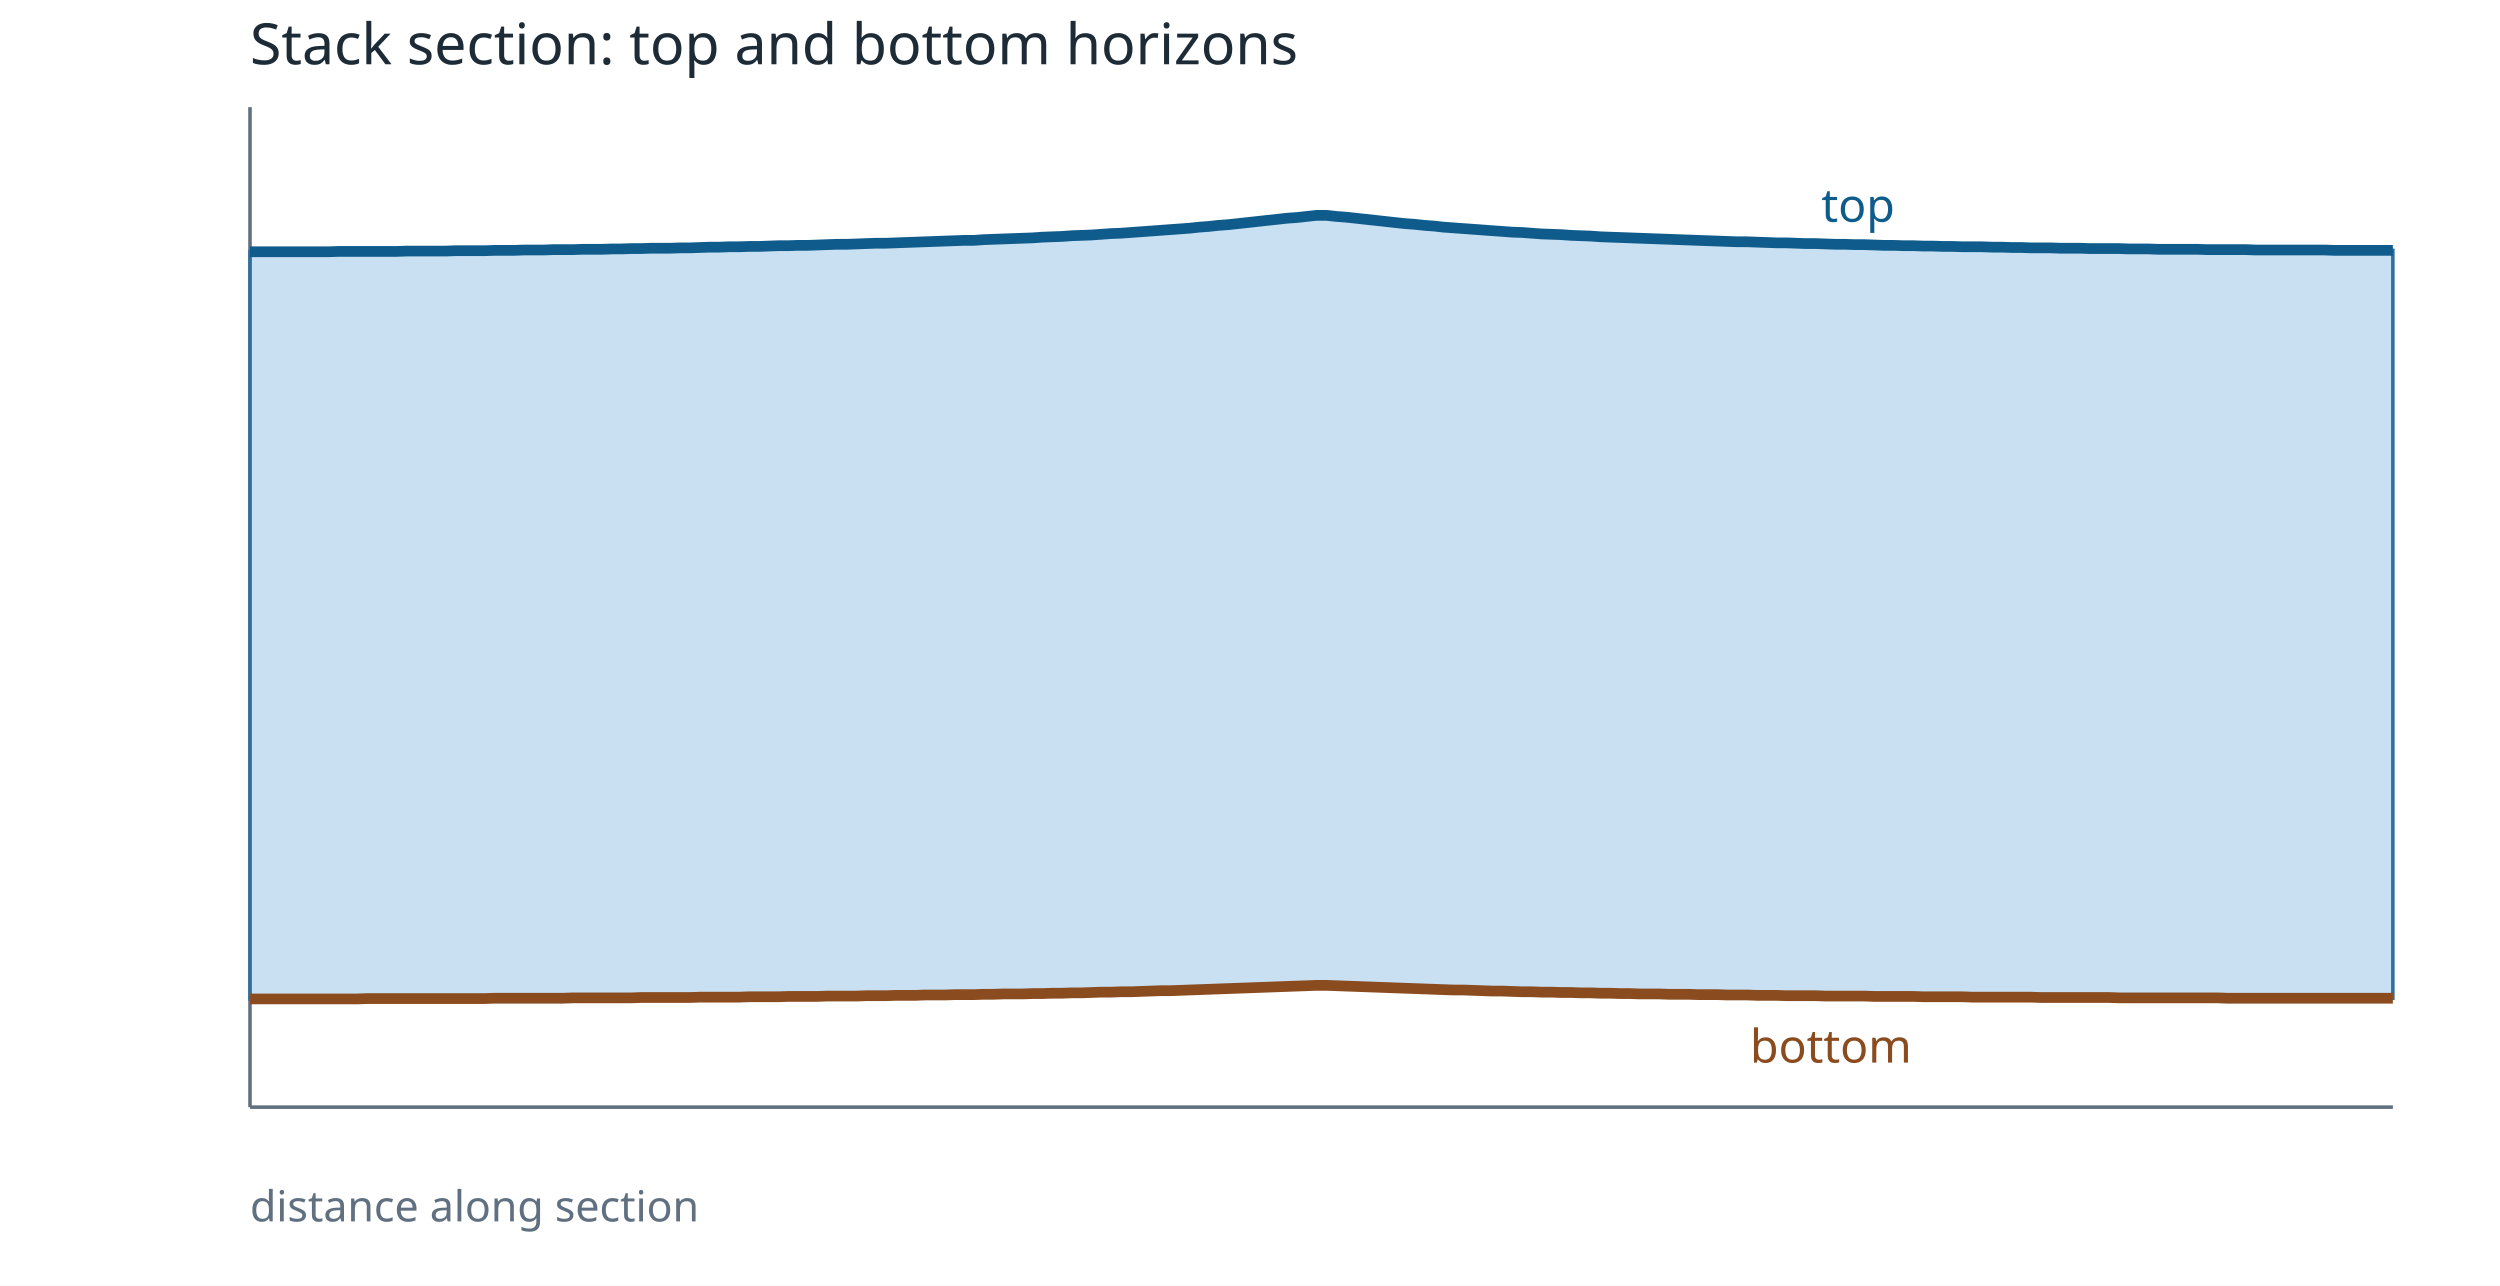
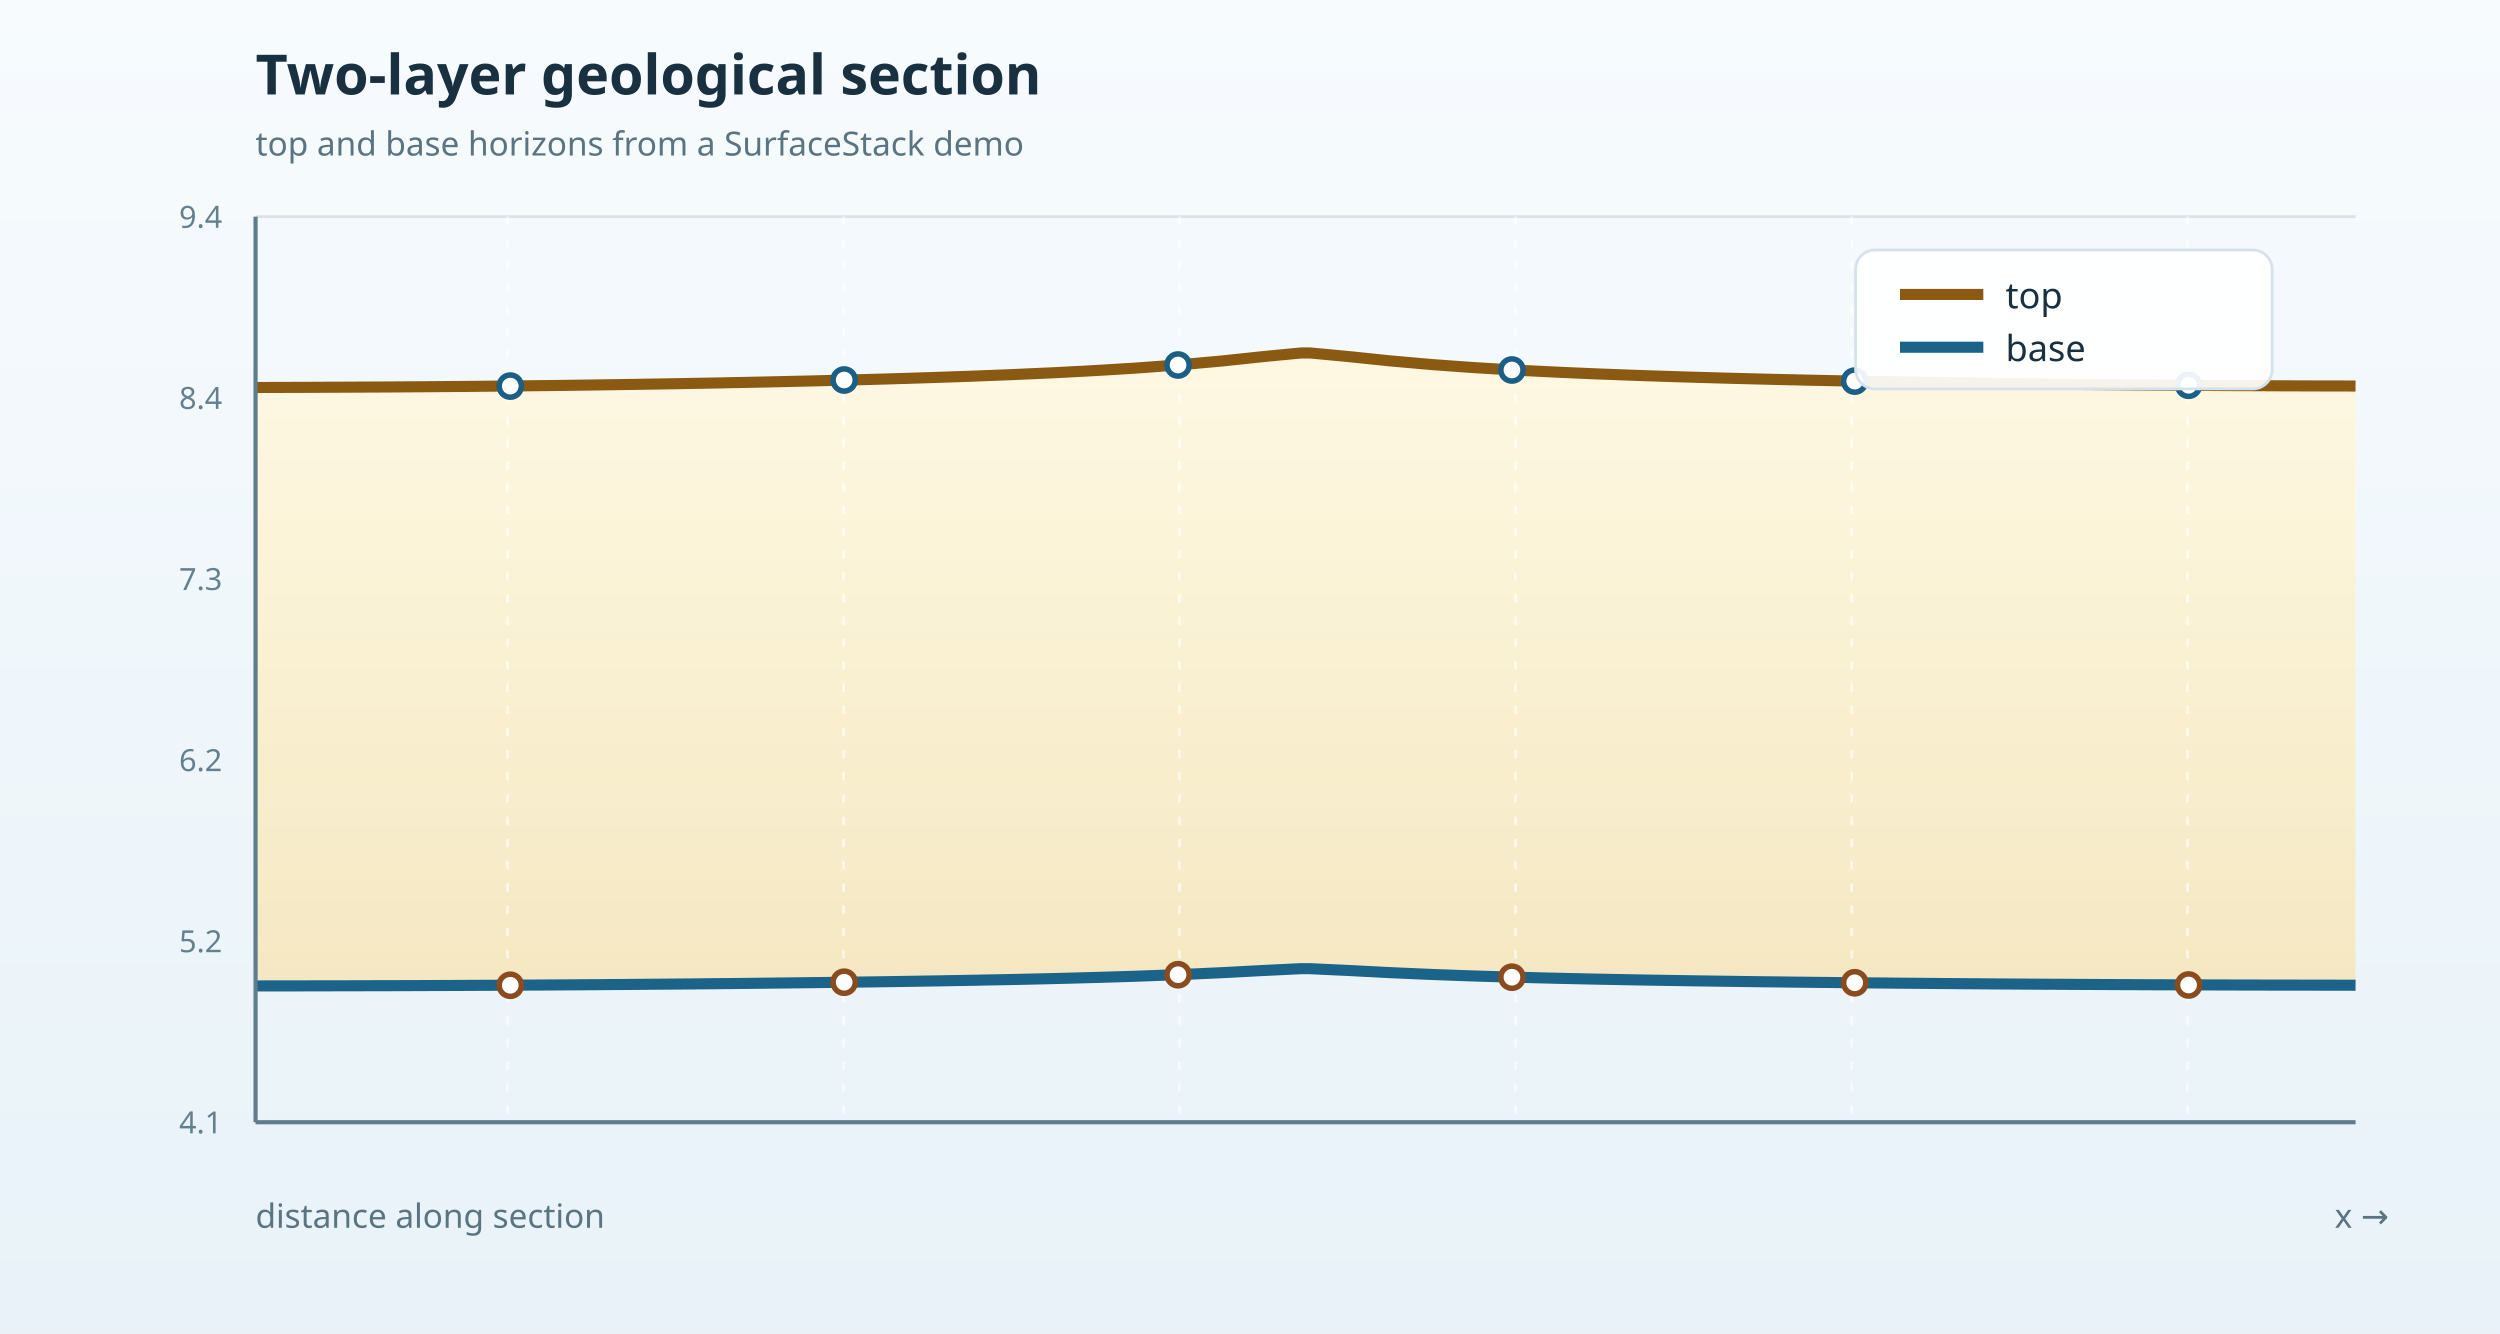
- <svg xmlns="http://www.w3.org/2000/svg" viewBox="0 0 700 360" width="700" role="img" aria-label="stacked surface section">
-   <rect width="100%" height="100%" fill="#ffffff" />
-   <line x1="70" y1="310" x2="670" y2="310" stroke="#607080" />
-   <line x1="70" y1="30" x2="70" y2="310" stroke="#607080" />
-   <text x="70" y="18" font-family="sans-serif" font-size="16" fill="#1d2b36">Stack section: top and bottom horizons</text>
-   <polygon points="70.0,70.5 72.7,70.5 75.5,70.5 78.2,70.5 81.0,70.5 83.7,70.5 86.4,70.5 89.2,70.5 91.9,70.5 94.7,70.4 97.4,70.4 100.1,70.4 102.9,70.4 105.6,70.4 108.4,70.4 111.1,70.4 113.8,70.3 116.6,70.3 119.3,70.3 122.1,70.3 124.8,70.3 127.5,70.2 130.3,70.2 133.0,70.2 135.8,70.2 138.5,70.1 141.2,70.1 144.0,70.1 146.7,70.0 149.5,70.0 152.2,70.0 154.9,69.9 157.7,69.9 160.4,69.9 163.2,69.8 165.9,69.8 168.6,69.8 171.4,69.7 174.1,69.7 176.8,69.6 179.6,69.6 182.3,69.5 185.1,69.5 187.8,69.5 190.5,69.4 193.3,69.4 196.0,69.3 198.8,69.2 201.5,69.2 204.2,69.1 207.0,69.1 209.7,69.0 212.5,69.0 215.2,68.9 217.9,68.8 220.7,68.8 223.4,68.7 226.2,68.7 228.9,68.6 231.6,68.5 234.4,68.4 237.1,68.4 239.9,68.3 242.6,68.2 245.3,68.1 248.1,68.1 250.8,68.0 253.6,67.9 256.3,67.8 259.0,67.7 261.8,67.6 264.5,67.5 267.3,67.4 270.0,67.3 272.7,67.3 275.5,67.1 278.2,67.0 281.0,66.9 283.7,66.8 286.4,66.7 289.2,66.6 291.9,66.4 294.7,66.3 297.4,66.2 300.1,66.0 302.9,65.9 305.6,65.8 308.4,65.6 311.1,65.4 313.8,65.3 316.6,65.1 319.3,64.9 322.1,64.7 324.8,64.5 327.5,64.3 330.3,64.1 333.0,63.9 335.8,63.6 338.5,63.4 341.2,63.1 344.0,62.9 346.7,62.6 349.5,62.3 352.2,62.0 354.9,61.7 357.7,61.4 360.4,61.1 363.2,60.9 365.9,60.6 368.6,60.3 371.4,60.3 374.1,60.6 376.8,60.8 379.6,61.1 382.3,61.4 385.1,61.7 387.8,62.0 390.5,62.3 393.3,62.6 396.0,62.8 398.8,63.1 401.5,63.3 404.2,63.6 407.0,63.8 409.7,64.0 412.5,64.2 415.2,64.4 417.9,64.6 420.7,64.8 423.4,65.0 426.2,65.1 428.9,65.3 431.6,65.5 434.4,65.6 437.1,65.7 439.9,65.9 442.6,66.0 445.3,66.1 448.1,66.3 450.8,66.4 453.6,66.5 456.3,66.6 459.0,66.7 461.8,66.8 464.5,66.9 467.3,67.0 470.0,67.1 472.7,67.2 475.5,67.3 478.2,67.4 481.0,67.5 483.7,67.6 486.4,67.7 489.2,67.7 491.9,67.8 494.7,67.9 497.4,68.0 500.1,68.0 502.9,68.1 505.6,68.2 508.4,68.2 511.1,68.3 513.8,68.4 516.6,68.4 519.3,68.5 522.1,68.5 524.8,68.6 527.5,68.7 530.3,68.7 533.0,68.8 535.8,68.8 538.5,68.9 541.2,68.9 544.0,69.0 546.7,69.0 549.5,69.1 552.2,69.1 554.9,69.1 557.7,69.2 560.4,69.2 563.2,69.3 565.9,69.3 568.6,69.4 571.4,69.4 574.1,69.4 576.8,69.5 579.6,69.5 582.3,69.5 585.1,69.6 587.8,69.6 590.5,69.6 593.3,69.6 596.0,69.7 598.8,69.7 601.5,69.7 604.2,69.8 607.0,69.8 609.7,69.8 612.5,69.8 615.2,69.8 617.9,69.9 620.7,69.9 623.4,69.9 626.2,69.9 628.9,69.9 631.6,70.0 634.4,70.0 637.1,70.0 639.9,70.0 642.6,70.0 645.3,70.0 648.1,70.0 650.8,70.0 653.6,70.1 656.3,70.1 659.0,70.1 661.8,70.1 664.5,70.1 667.3,70.1 670.0,70.1 670.0,279.5 667.3,279.5 664.5,279.5 661.8,279.5 659.0,279.5 656.3,279.5 653.6,279.5 650.8,279.5 648.1,279.5 645.3,279.5 642.6,279.5 639.9,279.5 637.1,279.5 634.4,279.5 631.6,279.5 628.9,279.5 626.2,279.5 623.4,279.5 620.7,279.4 617.9,279.4 615.2,279.4 612.5,279.4 609.7,279.4 607.0,279.4 604.2,279.4 601.5,279.4 598.8,279.4 596.0,279.4 593.3,279.4 590.5,279.3 587.8,279.3 585.1,279.3 582.3,279.3 579.6,279.3 576.8,279.3 574.1,279.3 571.4,279.3 568.6,279.2 565.9,279.2 563.2,279.2 560.4,279.2 557.7,279.2 554.9,279.2 552.2,279.2 549.5,279.1 546.7,279.1 544.0,279.1 541.2,279.1 538.5,279.1 535.8,279.0 533.0,279.0 530.3,279.0 527.5,279.0 524.8,279.0 522.1,278.9 519.3,278.9 516.6,278.9 513.8,278.9 511.1,278.9 508.4,278.8 505.6,278.8 502.9,278.8 500.1,278.8 497.4,278.7 494.7,278.7 491.9,278.7 489.2,278.6 486.4,278.6 483.7,278.6 481.0,278.5 478.2,278.5 475.5,278.5 472.7,278.4 470.0,278.4 467.3,278.4 464.5,278.3 461.8,278.3 459.0,278.3 456.3,278.2 453.6,278.2 450.8,278.1 448.1,278.1 445.3,278.0 442.6,278.0 439.9,277.9 437.1,277.9 434.4,277.8 431.6,277.8 428.9,277.7 426.2,277.7 423.4,277.6 420.7,277.5 417.9,277.5 415.2,277.4 412.5,277.3 409.7,277.2 407.0,277.2 404.2,277.1 401.5,277.0 398.8,276.9 396.0,276.8 393.3,276.7 390.5,276.6 387.8,276.5 385.1,276.4 382.3,276.3 379.6,276.2 376.8,276.1 374.1,276.0 371.4,275.9 368.6,275.9 365.9,276.0 363.2,276.1 360.4,276.2 357.7,276.3 354.9,276.4 352.2,276.5 349.5,276.6 346.7,276.7 344.0,276.8 341.2,276.9 338.5,277.0 335.8,277.1 333.0,277.2 330.3,277.3 327.5,277.4 324.8,277.4 322.1,277.5 319.3,277.6 316.6,277.7 313.8,277.7 311.1,277.8 308.4,277.8 305.6,277.9 302.9,278.0 300.1,278.0 297.4,278.1 294.7,278.1 291.9,278.2 289.2,278.2 286.4,278.3 283.7,278.3 281.0,278.3 278.2,278.4 275.5,278.4 272.7,278.5 270.0,278.5 267.3,278.5 264.5,278.6 261.8,278.6 259.0,278.6 256.3,278.7 253.6,278.7 250.8,278.7 248.1,278.8 245.3,278.8 242.6,278.8 239.9,278.9 237.1,278.9 234.4,278.9 231.6,278.9 228.9,279.0 226.2,279.0 223.4,279.0 220.7,279.0 217.9,279.1 215.2,279.1 212.5,279.1 209.7,279.1 207.0,279.2 204.2,279.2 201.5,279.2 198.8,279.2 196.0,279.2 193.3,279.3 190.5,279.3 187.8,279.3 185.1,279.3 182.3,279.3 179.6,279.3 176.8,279.4 174.1,279.4 171.4,279.4 168.6,279.4 165.9,279.4 163.2,279.4 160.4,279.4 157.7,279.5 154.9,279.5 152.2,279.5 149.5,279.5 146.7,279.5 144.0,279.5 141.2,279.5 138.5,279.5 135.8,279.6 133.0,279.6 130.3,279.6 127.5,279.6 124.8,279.6 122.1,279.6 119.3,279.6 116.6,279.6 113.8,279.6 111.1,279.6 108.4,279.6 105.6,279.6 102.9,279.6 100.1,279.7 97.4,279.7 94.7,279.7 91.9,279.7 89.2,279.7 86.4,279.7 83.7,279.7 81.0,279.7 78.2,279.7 75.5,279.7 72.7,279.7 70.0,279.7" fill="#9cc7e8" fill-opacity="0.55" stroke="#2f6f9f" stroke-width="1" />
-   <polyline points="70.0,70.5 72.7,70.5 75.5,70.5 78.2,70.5 81.0,70.5 83.7,70.5 86.4,70.5 89.2,70.5 91.9,70.5 94.7,70.4 97.4,70.4 100.1,70.4 102.9,70.4 105.6,70.4 108.4,70.4 111.1,70.4 113.8,70.3 116.6,70.3 119.3,70.3 122.1,70.3 124.8,70.3 127.5,70.2 130.3,70.2 133.0,70.2 135.8,70.2 138.5,70.1 141.2,70.1 144.0,70.1 146.7,70.0 149.5,70.0 152.2,70.0 154.9,69.9 157.7,69.9 160.4,69.9 163.2,69.8 165.9,69.8 168.6,69.8 171.4,69.7 174.1,69.7 176.8,69.6 179.6,69.6 182.3,69.5 185.1,69.5 187.8,69.5 190.5,69.4 193.3,69.4 196.0,69.3 198.8,69.2 201.5,69.2 204.2,69.1 207.0,69.1 209.7,69.0 212.5,69.0 215.2,68.9 217.9,68.8 220.7,68.8 223.4,68.7 226.2,68.7 228.9,68.6 231.6,68.5 234.4,68.4 237.1,68.4 239.9,68.3 242.6,68.2 245.3,68.1 248.1,68.1 250.8,68.0 253.6,67.9 256.3,67.8 259.0,67.7 261.8,67.6 264.5,67.5 267.3,67.4 270.0,67.3 272.7,67.3 275.5,67.1 278.2,67.0 281.0,66.9 283.7,66.8 286.4,66.7 289.2,66.6 291.9,66.4 294.7,66.3 297.4,66.2 300.1,66.0 302.9,65.9 305.6,65.8 308.4,65.6 311.1,65.4 313.8,65.3 316.6,65.1 319.3,64.9 322.1,64.7 324.8,64.5 327.5,64.3 330.3,64.1 333.0,63.9 335.8,63.6 338.5,63.4 341.2,63.1 344.0,62.9 346.7,62.6 349.5,62.3 352.2,62.0 354.9,61.7 357.7,61.4 360.4,61.1 363.2,60.9 365.9,60.6 368.6,60.3 371.4,60.3 374.1,60.6 376.8,60.8 379.6,61.1 382.3,61.4 385.1,61.7 387.8,62.0 390.5,62.3 393.3,62.6 396.0,62.8 398.8,63.1 401.5,63.3 404.2,63.6 407.0,63.8 409.7,64.0 412.5,64.2 415.2,64.4 417.9,64.6 420.7,64.8 423.4,65.0 426.2,65.1 428.9,65.3 431.6,65.5 434.4,65.6 437.1,65.7 439.9,65.9 442.6,66.0 445.3,66.1 448.1,66.3 450.8,66.4 453.6,66.5 456.3,66.6 459.0,66.7 461.8,66.8 464.5,66.9 467.3,67.0 470.0,67.1 472.7,67.2 475.5,67.3 478.2,67.4 481.0,67.5 483.7,67.6 486.4,67.7 489.2,67.7 491.9,67.8 494.7,67.9 497.4,68.0 500.1,68.0 502.9,68.1 505.6,68.2 508.4,68.2 511.1,68.3 513.8,68.4 516.6,68.4 519.3,68.5 522.1,68.5 524.8,68.6 527.5,68.7 530.3,68.7 533.0,68.8 535.8,68.8 538.5,68.9 541.2,68.9 544.0,69.0 546.7,69.0 549.5,69.1 552.2,69.1 554.9,69.1 557.7,69.2 560.4,69.2 563.2,69.3 565.9,69.3 568.6,69.4 571.4,69.4 574.1,69.4 576.8,69.5 579.6,69.5 582.3,69.5 585.1,69.6 587.8,69.6 590.5,69.6 593.3,69.6 596.0,69.7 598.8,69.7 601.5,69.7 604.2,69.8 607.0,69.8 609.7,69.8 612.5,69.8 615.2,69.8 617.9,69.9 620.7,69.9 623.4,69.9 626.2,69.9 628.9,69.9 631.6,70.0 634.4,70.0 637.1,70.0 639.9,70.0 642.6,70.0 645.3,70.0 648.1,70.0 650.8,70.0 653.6,70.1 656.3,70.1 659.0,70.1 661.8,70.1 664.5,70.1 667.3,70.1 670.0,70.1" fill="none" stroke="#0f5c8c" stroke-width="3" />
-   <polyline points="70.0,279.7 72.7,279.7 75.5,279.7 78.2,279.7 81.0,279.7 83.7,279.7 86.4,279.7 89.2,279.7 91.9,279.7 94.7,279.7 97.4,279.7 100.1,279.7 102.9,279.6 105.6,279.6 108.4,279.6 111.1,279.6 113.8,279.6 116.6,279.6 119.3,279.6 122.1,279.6 124.8,279.6 127.5,279.6 130.3,279.6 133.0,279.6 135.8,279.6 138.5,279.5 141.2,279.5 144.0,279.5 146.7,279.5 149.5,279.5 152.2,279.5 154.9,279.5 157.7,279.5 160.4,279.4 163.2,279.4 165.9,279.4 168.6,279.4 171.4,279.4 174.1,279.4 176.8,279.4 179.6,279.3 182.3,279.3 185.1,279.3 187.8,279.3 190.5,279.3 193.3,279.3 196.0,279.2 198.8,279.2 201.5,279.2 204.2,279.2 207.0,279.2 209.7,279.1 212.5,279.1 215.2,279.1 217.9,279.1 220.7,279.0 223.4,279.0 226.2,279.0 228.9,279.0 231.6,278.9 234.4,278.9 237.1,278.9 239.9,278.9 242.6,278.8 245.3,278.8 248.1,278.8 250.8,278.7 253.6,278.7 256.3,278.7 259.0,278.6 261.8,278.6 264.5,278.6 267.3,278.5 270.0,278.5 272.7,278.5 275.5,278.4 278.2,278.4 281.0,278.3 283.7,278.3 286.4,278.3 289.2,278.2 291.9,278.2 294.7,278.1 297.4,278.1 300.1,278.0 302.9,278.0 305.6,277.9 308.4,277.8 311.1,277.8 313.8,277.7 316.6,277.7 319.3,277.6 322.1,277.5 324.8,277.4 327.5,277.4 330.3,277.3 333.0,277.2 335.8,277.1 338.5,277.0 341.2,276.9 344.0,276.8 346.7,276.7 349.5,276.6 352.2,276.5 354.9,276.4 357.7,276.3 360.4,276.2 363.2,276.1 365.9,276.0 368.6,275.9 371.4,275.9 374.1,276.0 376.8,276.1 379.6,276.2 382.3,276.3 385.1,276.4 387.8,276.5 390.5,276.6 393.3,276.7 396.0,276.8 398.8,276.9 401.5,277.0 404.2,277.1 407.0,277.2 409.7,277.2 412.5,277.3 415.2,277.4 417.9,277.5 420.7,277.5 423.4,277.6 426.2,277.7 428.9,277.7 431.6,277.8 434.4,277.8 437.1,277.9 439.9,277.9 442.6,278.0 445.3,278.0 448.1,278.1 450.8,278.1 453.6,278.2 456.3,278.2 459.0,278.3 461.8,278.3 464.5,278.3 467.3,278.4 470.0,278.4 472.7,278.4 475.5,278.5 478.2,278.5 481.0,278.5 483.7,278.6 486.4,278.6 489.2,278.6 491.9,278.7 494.7,278.7 497.4,278.7 500.1,278.8 502.9,278.8 505.6,278.8 508.4,278.8 511.1,278.9 513.8,278.9 516.6,278.9 519.3,278.9 522.1,278.9 524.8,279.0 527.5,279.0 530.3,279.0 533.0,279.0 535.8,279.0 538.5,279.1 541.2,279.1 544.0,279.1 546.7,279.1 549.5,279.1 552.2,279.2 554.9,279.2 557.7,279.2 560.4,279.2 563.2,279.2 565.9,279.2 568.6,279.2 571.4,279.3 574.1,279.3 576.8,279.3 579.6,279.3 582.3,279.3 585.1,279.3 587.8,279.3 590.5,279.3 593.3,279.4 596.0,279.4 598.8,279.4 601.5,279.4 604.2,279.4 607.0,279.4 609.7,279.4 612.5,279.4 615.2,279.4 617.9,279.4 620.7,279.4 623.4,279.5 626.2,279.5 628.9,279.5 631.6,279.5 634.4,279.5 637.1,279.5 639.9,279.5 642.6,279.5 645.3,279.5 648.1,279.5 650.8,279.5 653.6,279.5 656.3,279.5 659.0,279.5 661.8,279.5 664.5,279.5 667.3,279.5 670.0,279.5" fill="none" stroke="#8a4b1f" stroke-width="3" />
-   <text x="510" y="62.099" font-family="sans-serif" font-size="13" fill="#0f5c8c">top</text>
-   <text x="490" y="297.526" font-family="sans-serif" font-size="13" fill="#8a4b1f">bottom</text>
-   <text x="70" y="342" font-family="sans-serif" font-size="12" fill="#607080">distance along section</text>
+ <svg xmlns="http://www.w3.org/2000/svg" viewBox="0 0 900 480" width="900" role="img" aria-label="Stacked surface section">
+   <defs>
+     <linearGradient id="sky" x1="0" y1="0" x2="0" y2="1">
+       <stop offset="0" stop-color="#f7fbfe" />
+       <stop offset="1" stop-color="#e8f2f8" />
+     </linearGradient>
+     <linearGradient id="gap" x1="0" y1="0" x2="0" y2="1">
+       <stop offset="0" stop-color="#fff8e1" />
+       <stop offset="1" stop-color="#f6e7bf" />
+     </linearGradient>
+   </defs>
+   <rect width="100%" height="100%" fill="url(#sky)" />
+   <text x="92" y="34" font-family="sans-serif" font-size="20" font-weight="600" fill="#18303f">Two-layer geological section</text>
+   <text x="92" y="56" font-family="sans-serif" font-size="12" fill="#5a7482">top and base horizons from a SurfaceStack demo</text>
+   <line x1="92" y1="404.0" x2="848" y2="404.0" stroke="#d9e2ea" stroke-width="1" />
+   <line x1="92" y1="338.8" x2="848" y2="338.8" stroke="#d9e2ea" stroke-width="1" />
+   <line x1="92" y1="273.6" x2="848" y2="273.6" stroke="#d9e2ea" stroke-width="1" />
+   <line x1="92" y1="208.4" x2="848" y2="208.4" stroke="#d9e2ea" stroke-width="1" />
+   <line x1="92" y1="143.2" x2="848" y2="143.2" stroke="#d9e2ea" stroke-width="1" />
+   <line x1="92" y1="78.0" x2="848" y2="78.0" stroke="#d9e2ea" stroke-width="1" />
+   <text x="80" y="408.0" text-anchor="end" font-family="sans-serif" font-size="11" fill="#64808f">4.1</text>
+   <text x="80" y="342.8" text-anchor="end" font-family="sans-serif" font-size="11" fill="#64808f">5.2</text>
+   <text x="80" y="277.6" text-anchor="end" font-family="sans-serif" font-size="11" fill="#64808f">6.2</text>
+   <text x="80" y="212.4" text-anchor="end" font-family="sans-serif" font-size="11" fill="#64808f">7.3</text>
+   <text x="80" y="147.2" text-anchor="end" font-family="sans-serif" font-size="11" fill="#64808f">8.4</text>
+   <text x="80" y="82.0" text-anchor="end" font-family="sans-serif" font-size="11" fill="#64808f">9.4</text>
+   <polygon points="92.00,139.49 95.16,139.49 98.33,139.48 101.49,139.47 104.65,139.46 107.82,139.45 110.98,139.44 114.14,139.43 117.31,139.41 120.47,139.40 123.63,139.39 126.79,139.37 129.96,139.36 133.12,139.34 136.28,139.33 139.45,139.31 142.61,139.29 145.77,139.27 148.94,139.25 152.10,139.23 155.26,139.21 158.43,139.18 161.59,139.16 164.75,139.13 167.92,139.11 171.08,139.08 174.24,139.05 177.41,139.02 180.57,138.99 183.73,138.96 186.90,138.92 190.06,138.89 193.22,138.85 196.38,138.82 199.55,138.78 202.71,138.74 205.87,138.70 209.04,138.66 212.20,138.62 215.36,138.57 218.53,138.52 221.69,138.48 224.85,138.43 228.02,138.39 231.18,138.33 234.34,138.28 237.51,138.23 240.67,138.18 243.83,138.13 247.00,138.07 250.16,138.01 253.32,137.96 256.49,137.90 259.65,137.84 262.81,137.77 265.97,137.71 269.14,137.65 272.30,137.58 275.46,137.52 278.63,137.45 281.79,137.38 284.95,137.30 288.12,137.23 291.28,137.16 294.44,137.08 297.61,137.00 300.77,136.92 303.93,136.85 307.10,136.76 310.26,136.67 313.42,136.59 316.59,136.50 319.75,136.41 322.91,136.31 326.08,136.22 329.24,136.12 332.40,136.02 335.56,135.92 338.73,135.81 341.89,135.70 345.05,135.59 348.22,135.49 351.38,135.37 354.54,135.24 357.71,135.12 360.87,135.00 364.03,134.87 367.20,134.73 370.36,134.59 373.52,134.45 376.69,134.31 379.85,134.16 383.01,134.00 386.18,133.83 389.34,133.67 392.50,133.50 395.67,133.32 398.83,133.13 401.99,132.93 405.15,132.74 408.32,132.54 411.48,132.32 414.64,132.08 417.81,131.85 420.97,131.61 424.13,131.37 427.30,131.09 430.46,130.81 433.62,130.52 436.79,130.24 439.95,129.95 443.11,129.61 446.28,129.28 449.44,128.94 452.60,128.60 455.77,128.28 458.93,127.97 462.09,127.67 465.26,127.37 468.42,127.07 471.58,127.06 474.74,127.36 477.91,127.65 481.07,127.95 484.23,128.25 487.40,128.56 490.56,128.89 493.72,129.22 496.89,129.55 500.05,129.88 503.21,130.16 506.38,130.44 509.54,130.72 512.70,131.00 515.87,131.27 519.03,131.50 522.19,131.73 525.36,131.96 528.52,132.19 531.68,132.40 534.85,132.59 538.01,132.78 541.17,132.97 544.33,133.16 547.50,133.33 550.66,133.49 553.82,133.65 556.99,133.80 560.15,133.96 563.31,134.10 566.48,134.24 569.64,134.38 572.80,134.51 575.97,134.65 579.13,134.76 582.29,134.88 585.46,135.00 588.62,135.12 591.78,135.23 594.95,135.33 598.11,135.44 601.27,135.54 604.44,135.64 607.60,135.74 610.76,135.83 613.92,135.92 617.09,136.01 620.25,136.10 623.41,136.19 626.58,136.27 629.74,136.35 632.90,136.43 636.07,136.51 639.23,136.59 642.39,136.66 645.56,136.73 648.72,136.80 651.88,136.88 655.05,136.94 658.21,137.01 661.37,137.07 664.54,137.14 667.70,137.20 670.86,137.26 674.03,137.32 677.19,137.38 680.35,137.44 683.51,137.50 686.68,137.55 689.84,137.60 693.00,137.66 696.17,137.71 699.33,137.76 702.49,137.80 705.66,137.85 708.82,137.90 711.98,137.95 715.15,137.99 718.31,138.03 721.47,138.08 724.64,138.12 727.80,138.16 730.96,138.20 734.13,138.23 737.29,138.27 740.45,138.31 743.62,138.34 746.78,138.38 749.94,138.41 753.10,138.44 756.27,138.47 759.43,138.50 762.59,138.53 765.76,138.56 768.92,138.59 772.08,138.61 775.25,138.64 778.41,138.66 781.57,138.68 784.74,138.70 787.90,138.73 791.06,138.75 794.23,138.76 797.39,138.78 800.55,138.80 803.72,138.82 806.88,138.83 810.04,138.84 813.21,138.86 816.37,138.87 819.53,138.89 822.69,138.90 825.86,138.91 829.02,138.92 832.18,138.93 835.35,138.94 838.51,138.94 841.67,138.95 844.84,138.96 848.00,138.97 848.00,354.68 844.84,354.67 841.67,354.67 838.51,354.66 835.35,354.66 832.18,354.65 829.02,354.65 825.86,354.64 822.69,354.64 819.53,354.63 816.37,354.63 813.21,354.62 810.04,354.61 806.88,354.61 803.72,354.60 800.55,354.59 797.39,354.58 794.23,354.57 791.06,354.56 787.90,354.55 784.74,354.54 781.57,354.53 778.41,354.52 775.25,354.51 772.08,354.50 768.92,354.48 765.76,354.47 762.59,354.46 759.43,354.44 756.27,354.43 753.10,354.41 749.94,354.39 746.78,354.38 743.62,354.36 740.45,354.34 737.29,354.33 734.13,354.31 730.96,354.29 727.80,354.27 724.64,354.25 721.47,354.23 718.31,354.21 715.15,354.19 711.98,354.16 708.82,354.14 705.66,354.12 702.49,354.09 699.33,354.07 696.17,354.04 693.00,354.02 689.84,353.99 686.68,353.97 683.51,353.94 680.35,353.91 677.19,353.88 674.03,353.85 670.86,353.82 667.70,353.79 664.54,353.76 661.37,353.73 658.21,353.69 655.05,353.66 651.88,353.63 648.72,353.59 645.56,353.56 642.39,353.52 639.23,353.48 636.07,353.45 632.90,353.41 629.74,353.37 626.58,353.33 623.41,353.28 620.25,353.24 617.09,353.20 613.92,353.15 610.76,353.11 607.60,353.06 604.44,353.01 601.27,352.96 598.11,352.91 594.95,352.86 591.78,352.81 588.62,352.75 585.46,352.69 582.29,352.63 579.13,352.57 575.97,352.51 572.80,352.45 569.64,352.38 566.48,352.31 563.31,352.24 560.15,352.17 556.99,352.09 553.82,352.01 550.66,351.93 547.50,351.85 544.33,351.77 541.17,351.67 538.01,351.58 534.85,351.48 531.68,351.39 528.52,351.28 525.36,351.17 522.19,351.05 519.03,350.94 515.87,350.82 512.70,350.69 509.54,350.55 506.38,350.41 503.21,350.27 500.05,350.13 496.89,349.97 493.72,349.80 490.56,349.64 487.40,349.47 484.23,349.31 481.07,349.17 477.91,349.02 474.74,348.87 471.58,348.72 468.42,348.72 465.26,348.87 462.09,349.03 458.93,349.18 455.77,349.33 452.60,349.49 449.44,349.66 446.28,349.83 443.11,350.00 439.95,350.16 436.79,350.31 433.62,350.45 430.46,350.60 427.30,350.74 424.13,350.88 420.97,351.00 417.81,351.11 414.64,351.23 411.48,351.35 408.32,351.46 405.15,351.56 401.99,351.66 398.83,351.76 395.67,351.85 392.50,351.94 389.34,352.02 386.18,352.11 383.01,352.19 379.85,352.27 376.69,352.35 373.52,352.42 370.36,352.49 367.20,352.56 364.03,352.63 360.87,352.69 357.71,352.75 354.54,352.81 351.38,352.88 348.22,352.93 345.05,352.99 341.89,353.04 338.73,353.10 335.56,353.15 332.40,353.20 329.24,353.25 326.08,353.30 322.91,353.35 319.75,353.40 316.59,353.44 313.42,353.49 310.26,353.53 307.10,353.57 303.93,353.62 300.77,353.65 297.61,353.69 294.44,353.73 291.28,353.77 288.12,353.81 284.95,353.84 281.79,353.88 278.63,353.91 275.46,353.95 272.30,353.98 269.14,354.02 265.97,354.05 262.81,354.08 259.65,354.11 256.49,354.14 253.32,354.17 250.16,354.20 247.00,354.23 243.83,354.26 240.67,354.28 237.51,354.31 234.34,354.33 231.18,354.36 228.02,354.38 224.85,354.41 221.69,354.43 218.53,354.45 215.36,354.48 212.20,354.50 209.04,354.52 205.87,354.54 202.71,354.56 199.55,354.58 196.38,354.60 193.22,354.62 190.06,354.63 186.90,354.65 183.73,354.67 180.57,354.68 177.41,354.70 174.24,354.71 171.08,354.73 167.92,354.74 164.75,354.76 161.59,354.77 158.43,354.78 155.26,354.79 152.10,354.81 148.94,354.82 145.77,354.83 142.61,354.84 139.45,354.85 136.28,354.85 133.12,354.86 129.96,354.87 126.79,354.88 123.63,354.89 120.47,354.89 117.31,354.90 114.14,354.90 110.98,354.91 107.82,354.92 104.65,354.92 101.49,354.92 98.33,354.93 95.16,354.93 92.00,354.94" fill="url(#gap)" stroke="none" opacity="0.95" />
+   <polyline points="92.00,139.49 95.16,139.49 98.33,139.48 101.49,139.47 104.65,139.46 107.82,139.45 110.98,139.44 114.14,139.43 117.31,139.41 120.47,139.40 123.63,139.39 126.79,139.37 129.96,139.36 133.12,139.34 136.28,139.33 139.45,139.31 142.61,139.29 145.77,139.27 148.94,139.25 152.10,139.23 155.26,139.21 158.43,139.18 161.59,139.16 164.75,139.13 167.92,139.11 171.08,139.08 174.24,139.05 177.41,139.02 180.57,138.99 183.73,138.96 186.90,138.92 190.06,138.89 193.22,138.85 196.38,138.82 199.55,138.78 202.71,138.74 205.87,138.70 209.04,138.66 212.20,138.62 215.36,138.57 218.53,138.52 221.69,138.48 224.85,138.43 228.02,138.39 231.18,138.33 234.34,138.28 237.51,138.23 240.67,138.18 243.83,138.13 247.00,138.07 250.16,138.01 253.32,137.96 256.49,137.90 259.65,137.84 262.81,137.77 265.97,137.71 269.14,137.65 272.30,137.58 275.46,137.52 278.63,137.45 281.79,137.38 284.95,137.30 288.12,137.23 291.28,137.16 294.44,137.08 297.61,137.00 300.77,136.92 303.93,136.85 307.10,136.76 310.26,136.67 313.42,136.59 316.59,136.50 319.75,136.41 322.91,136.31 326.08,136.22 329.24,136.12 332.40,136.02 335.56,135.92 338.73,135.81 341.89,135.70 345.05,135.59 348.22,135.49 351.38,135.37 354.54,135.24 357.71,135.12 360.87,135.00 364.03,134.87 367.20,134.73 370.36,134.59 373.52,134.45 376.69,134.31 379.85,134.16 383.01,134.00 386.18,133.83 389.34,133.67 392.50,133.50 395.67,133.32 398.83,133.13 401.99,132.93 405.15,132.74 408.32,132.54 411.48,132.32 414.64,132.08 417.81,131.85 420.97,131.61 424.13,131.37 427.30,131.09 430.46,130.81 433.62,130.52 436.79,130.24 439.95,129.95 443.11,129.61 446.28,129.28 449.44,128.94 452.60,128.60 455.77,128.28 458.93,127.97 462.09,127.67 465.26,127.37 468.42,127.07 471.58,127.06 474.74,127.36 477.91,127.65 481.07,127.95 484.23,128.25 487.40,128.56 490.56,128.89 493.72,129.22 496.89,129.55 500.05,129.88 503.21,130.16 506.38,130.44 509.54,130.72 512.70,131.00 515.87,131.27 519.03,131.50 522.19,131.73 525.36,131.96 528.52,132.19 531.68,132.40 534.85,132.59 538.01,132.78 541.17,132.97 544.33,133.16 547.50,133.33 550.66,133.49 553.82,133.65 556.99,133.80 560.15,133.96 563.31,134.10 566.48,134.24 569.64,134.38 572.80,134.51 575.97,134.65 579.13,134.76 582.29,134.88 585.46,135.00 588.62,135.12 591.78,135.23 594.95,135.33 598.11,135.44 601.27,135.54 604.44,135.64 607.60,135.74 610.76,135.83 613.92,135.92 617.09,136.01 620.25,136.10 623.41,136.19 626.58,136.27 629.74,136.35 632.90,136.43 636.07,136.51 639.23,136.59 642.39,136.66 645.56,136.73 648.72,136.80 651.88,136.88 655.05,136.94 658.21,137.01 661.37,137.07 664.54,137.14 667.70,137.20 670.86,137.26 674.03,137.32 677.19,137.38 680.35,137.44 683.51,137.50 686.68,137.55 689.84,137.60 693.00,137.66 696.17,137.71 699.33,137.76 702.49,137.80 705.66,137.85 708.82,137.90 711.98,137.95 715.15,137.99 718.31,138.03 721.47,138.08 724.64,138.12 727.80,138.16 730.96,138.20 734.13,138.23 737.29,138.27 740.45,138.31 743.62,138.34 746.78,138.38 749.94,138.41 753.10,138.44 756.27,138.47 759.43,138.50 762.59,138.53 765.76,138.56 768.92,138.59 772.08,138.61 775.25,138.64 778.41,138.66 781.57,138.68 784.74,138.70 787.90,138.73 791.06,138.75 794.23,138.76 797.39,138.78 800.55,138.80 803.72,138.82 806.88,138.83 810.04,138.84 813.21,138.86 816.37,138.87 819.53,138.89 822.69,138.90 825.86,138.91 829.02,138.92 832.18,138.93 835.35,138.94 838.51,138.94 841.67,138.95 844.84,138.96 848.00,138.97" fill="none" stroke="#8a5a12" stroke-width="4" stroke-linejoin="round" />
+   <polyline points="92.00,354.94 95.16,354.93 98.33,354.93 101.49,354.92 104.65,354.92 107.82,354.92 110.98,354.91 114.14,354.90 117.31,354.90 120.47,354.89 123.63,354.89 126.79,354.88 129.96,354.87 133.12,354.86 136.28,354.85 139.45,354.85 142.61,354.84 145.77,354.83 148.94,354.82 152.10,354.81 155.26,354.79 158.43,354.78 161.59,354.77 164.75,354.76 167.92,354.74 171.08,354.73 174.24,354.71 177.41,354.70 180.57,354.68 183.73,354.67 186.90,354.65 190.06,354.63 193.22,354.62 196.38,354.60 199.55,354.58 202.71,354.56 205.87,354.54 209.04,354.52 212.20,354.50 215.36,354.48 218.53,354.45 221.69,354.43 224.85,354.41 228.02,354.38 231.18,354.36 234.34,354.33 237.51,354.31 240.67,354.28 243.83,354.26 247.00,354.23 250.16,354.20 253.32,354.17 256.49,354.14 259.65,354.11 262.81,354.08 265.97,354.05 269.14,354.02 272.30,353.98 275.46,353.95 278.63,353.91 281.79,353.88 284.95,353.84 288.12,353.81 291.28,353.77 294.44,353.73 297.61,353.69 300.77,353.65 303.93,353.62 307.10,353.57 310.26,353.53 313.42,353.49 316.59,353.44 319.75,353.40 322.91,353.35 326.08,353.30 329.24,353.25 332.40,353.20 335.56,353.15 338.73,353.10 341.89,353.04 345.05,352.99 348.22,352.93 351.38,352.88 354.54,352.81 357.71,352.75 360.87,352.69 364.03,352.63 367.20,352.56 370.36,352.49 373.52,352.42 376.69,352.35 379.85,352.27 383.01,352.19 386.18,352.11 389.34,352.02 392.50,351.94 395.67,351.85 398.83,351.76 401.99,351.66 405.15,351.56 408.32,351.46 411.48,351.35 414.64,351.23 417.81,351.11 420.97,351.00 424.13,350.88 427.30,350.74 430.46,350.60 433.62,350.45 436.79,350.31 439.95,350.16 443.11,350.00 446.28,349.83 449.44,349.66 452.60,349.49 455.77,349.33 458.93,349.18 462.09,349.03 465.26,348.87 468.42,348.72 471.58,348.72 474.74,348.87 477.91,349.02 481.07,349.17 484.23,349.31 487.40,349.47 490.56,349.64 493.72,349.80 496.89,349.97 500.05,350.13 503.21,350.27 506.38,350.41 509.54,350.55 512.70,350.69 515.87,350.82 519.03,350.94 522.19,351.05 525.36,351.17 528.52,351.28 531.68,351.39 534.85,351.48 538.01,351.58 541.17,351.67 544.33,351.77 547.50,351.85 550.66,351.93 553.82,352.01 556.99,352.09 560.15,352.17 563.31,352.24 566.48,352.31 569.64,352.38 572.80,352.45 575.97,352.51 579.13,352.57 582.29,352.63 585.46,352.69 588.62,352.75 591.78,352.81 594.95,352.86 598.11,352.91 601.27,352.96 604.44,353.01 607.60,353.06 610.76,353.11 613.92,353.15 617.09,353.20 620.25,353.24 623.41,353.28 626.58,353.33 629.74,353.37 632.90,353.41 636.07,353.45 639.23,353.48 642.39,353.52 645.56,353.56 648.72,353.59 651.88,353.63 655.05,353.66 658.21,353.69 661.37,353.73 664.54,353.76 667.70,353.79 670.86,353.82 674.03,353.85 677.19,353.88 680.35,353.91 683.51,353.94 686.68,353.97 689.84,353.99 693.00,354.02 696.17,354.04 699.33,354.07 702.49,354.09 705.66,354.12 708.82,354.14 711.98,354.16 715.15,354.19 718.31,354.21 721.47,354.23 724.64,354.25 727.80,354.27 730.96,354.29 734.13,354.31 737.29,354.33 740.45,354.34 743.62,354.36 746.78,354.38 749.94,354.39 753.10,354.41 756.27,354.43 759.43,354.44 762.59,354.46 765.76,354.47 768.92,354.48 772.08,354.50 775.25,354.51 778.41,354.52 781.57,354.53 784.74,354.54 787.90,354.55 791.06,354.56 794.23,354.57 797.39,354.58 800.55,354.59 803.72,354.60 806.88,354.61 810.04,354.61 813.21,354.62 816.37,354.63 819.53,354.63 822.69,354.64 825.86,354.64 829.02,354.65 832.18,354.65 835.35,354.66 838.51,354.66 841.67,354.67 844.84,354.67 848.00,354.68" fill="none" stroke="#1b6388" stroke-width="4" stroke-linejoin="round" />
+   <line x1="182.7" y1="78" x2="182.7" y2="404" stroke="#ffffff" stroke-opacity="0.65" stroke-width="1" stroke-dasharray="3 5" />
+   <line x1="303.7" y1="78" x2="303.7" y2="404" stroke="#ffffff" stroke-opacity="0.65" stroke-width="1" stroke-dasharray="3 5" />
+   <line x1="424.6" y1="78" x2="424.6" y2="404" stroke="#ffffff" stroke-opacity="0.65" stroke-width="1" stroke-dasharray="3 5" />
+   <line x1="545.6" y1="78" x2="545.6" y2="404" stroke="#ffffff" stroke-opacity="0.65" stroke-width="1" stroke-dasharray="3 5" />
+   <line x1="666.6" y1="78" x2="666.6" y2="404" stroke="#ffffff" stroke-opacity="0.65" stroke-width="1" stroke-dasharray="3 5" />
+   <line x1="787.5" y1="78" x2="787.5" y2="404" stroke="#ffffff" stroke-opacity="0.65" stroke-width="1" stroke-dasharray="3 5" />
+   <circle cx="183.7" cy="139.0" r="4" fill="#ffffff" stroke="#1b5e86" stroke-width="2" />
+   <circle cx="183.7" cy="354.7" r="4" fill="#ffffff" stroke="#8a4b1f" stroke-width="2" />
+   <circle cx="303.9" cy="136.8" r="4" fill="#ffffff" stroke="#1b5e86" stroke-width="2" />
+   <circle cx="303.9" cy="353.6" r="4" fill="#ffffff" stroke="#8a4b1f" stroke-width="2" />
+   <circle cx="424.1" cy="131.4" r="4" fill="#ffffff" stroke="#1b5e86" stroke-width="2" />
+   <circle cx="424.1" cy="350.9" r="4" fill="#ffffff" stroke="#8a4b1f" stroke-width="2" />
+   <circle cx="544.3" cy="133.2" r="4" fill="#ffffff" stroke="#1b5e86" stroke-width="2" />
+   <circle cx="544.3" cy="351.8" r="4" fill="#ffffff" stroke="#8a4b1f" stroke-width="2" />
+   <circle cx="667.7" cy="137.2" r="4" fill="#ffffff" stroke="#1b5e86" stroke-width="2" />
+   <circle cx="667.7" cy="353.8" r="4" fill="#ffffff" stroke="#8a4b1f" stroke-width="2" />
+   <circle cx="787.9" cy="138.7" r="4" fill="#ffffff" stroke="#1b5e86" stroke-width="2" />
+   <circle cx="787.9" cy="354.6" r="4" fill="#ffffff" stroke="#8a4b1f" stroke-width="2" />
+   <line x1="92" y1="404" x2="848" y2="404" stroke="#607c8c" stroke-width="1.5" />
+   <line x1="92" y1="78" x2="92" y2="404" stroke="#607c8c" stroke-width="1.5" />
+   <text x="92" y="442" font-family="sans-serif" font-size="12" fill="#5a7482">distance along section</text>
+   <text x="860" y="442" text-anchor="end" font-family="sans-serif" font-size="12" fill="#5a7482">x →</text>
+   <g font-family="sans-serif" font-size="13">
+     <rect x="668" y="90" width="150" height="50" rx="7" fill="#ffffff" fill-opacity="0.92" stroke="#d6e2ea" />
+     <line x1="684" y1="106" x2="714" y2="106" stroke="#8a5a12" stroke-width="4" />
+     <text x="722" y="111" fill="#18303f">top</text>
+     <line x1="684" y1="125" x2="714" y2="125" stroke="#1b6388" stroke-width="4" />
+     <text x="722" y="130" fill="#18303f">base</text>
+   </g>
</svg>
